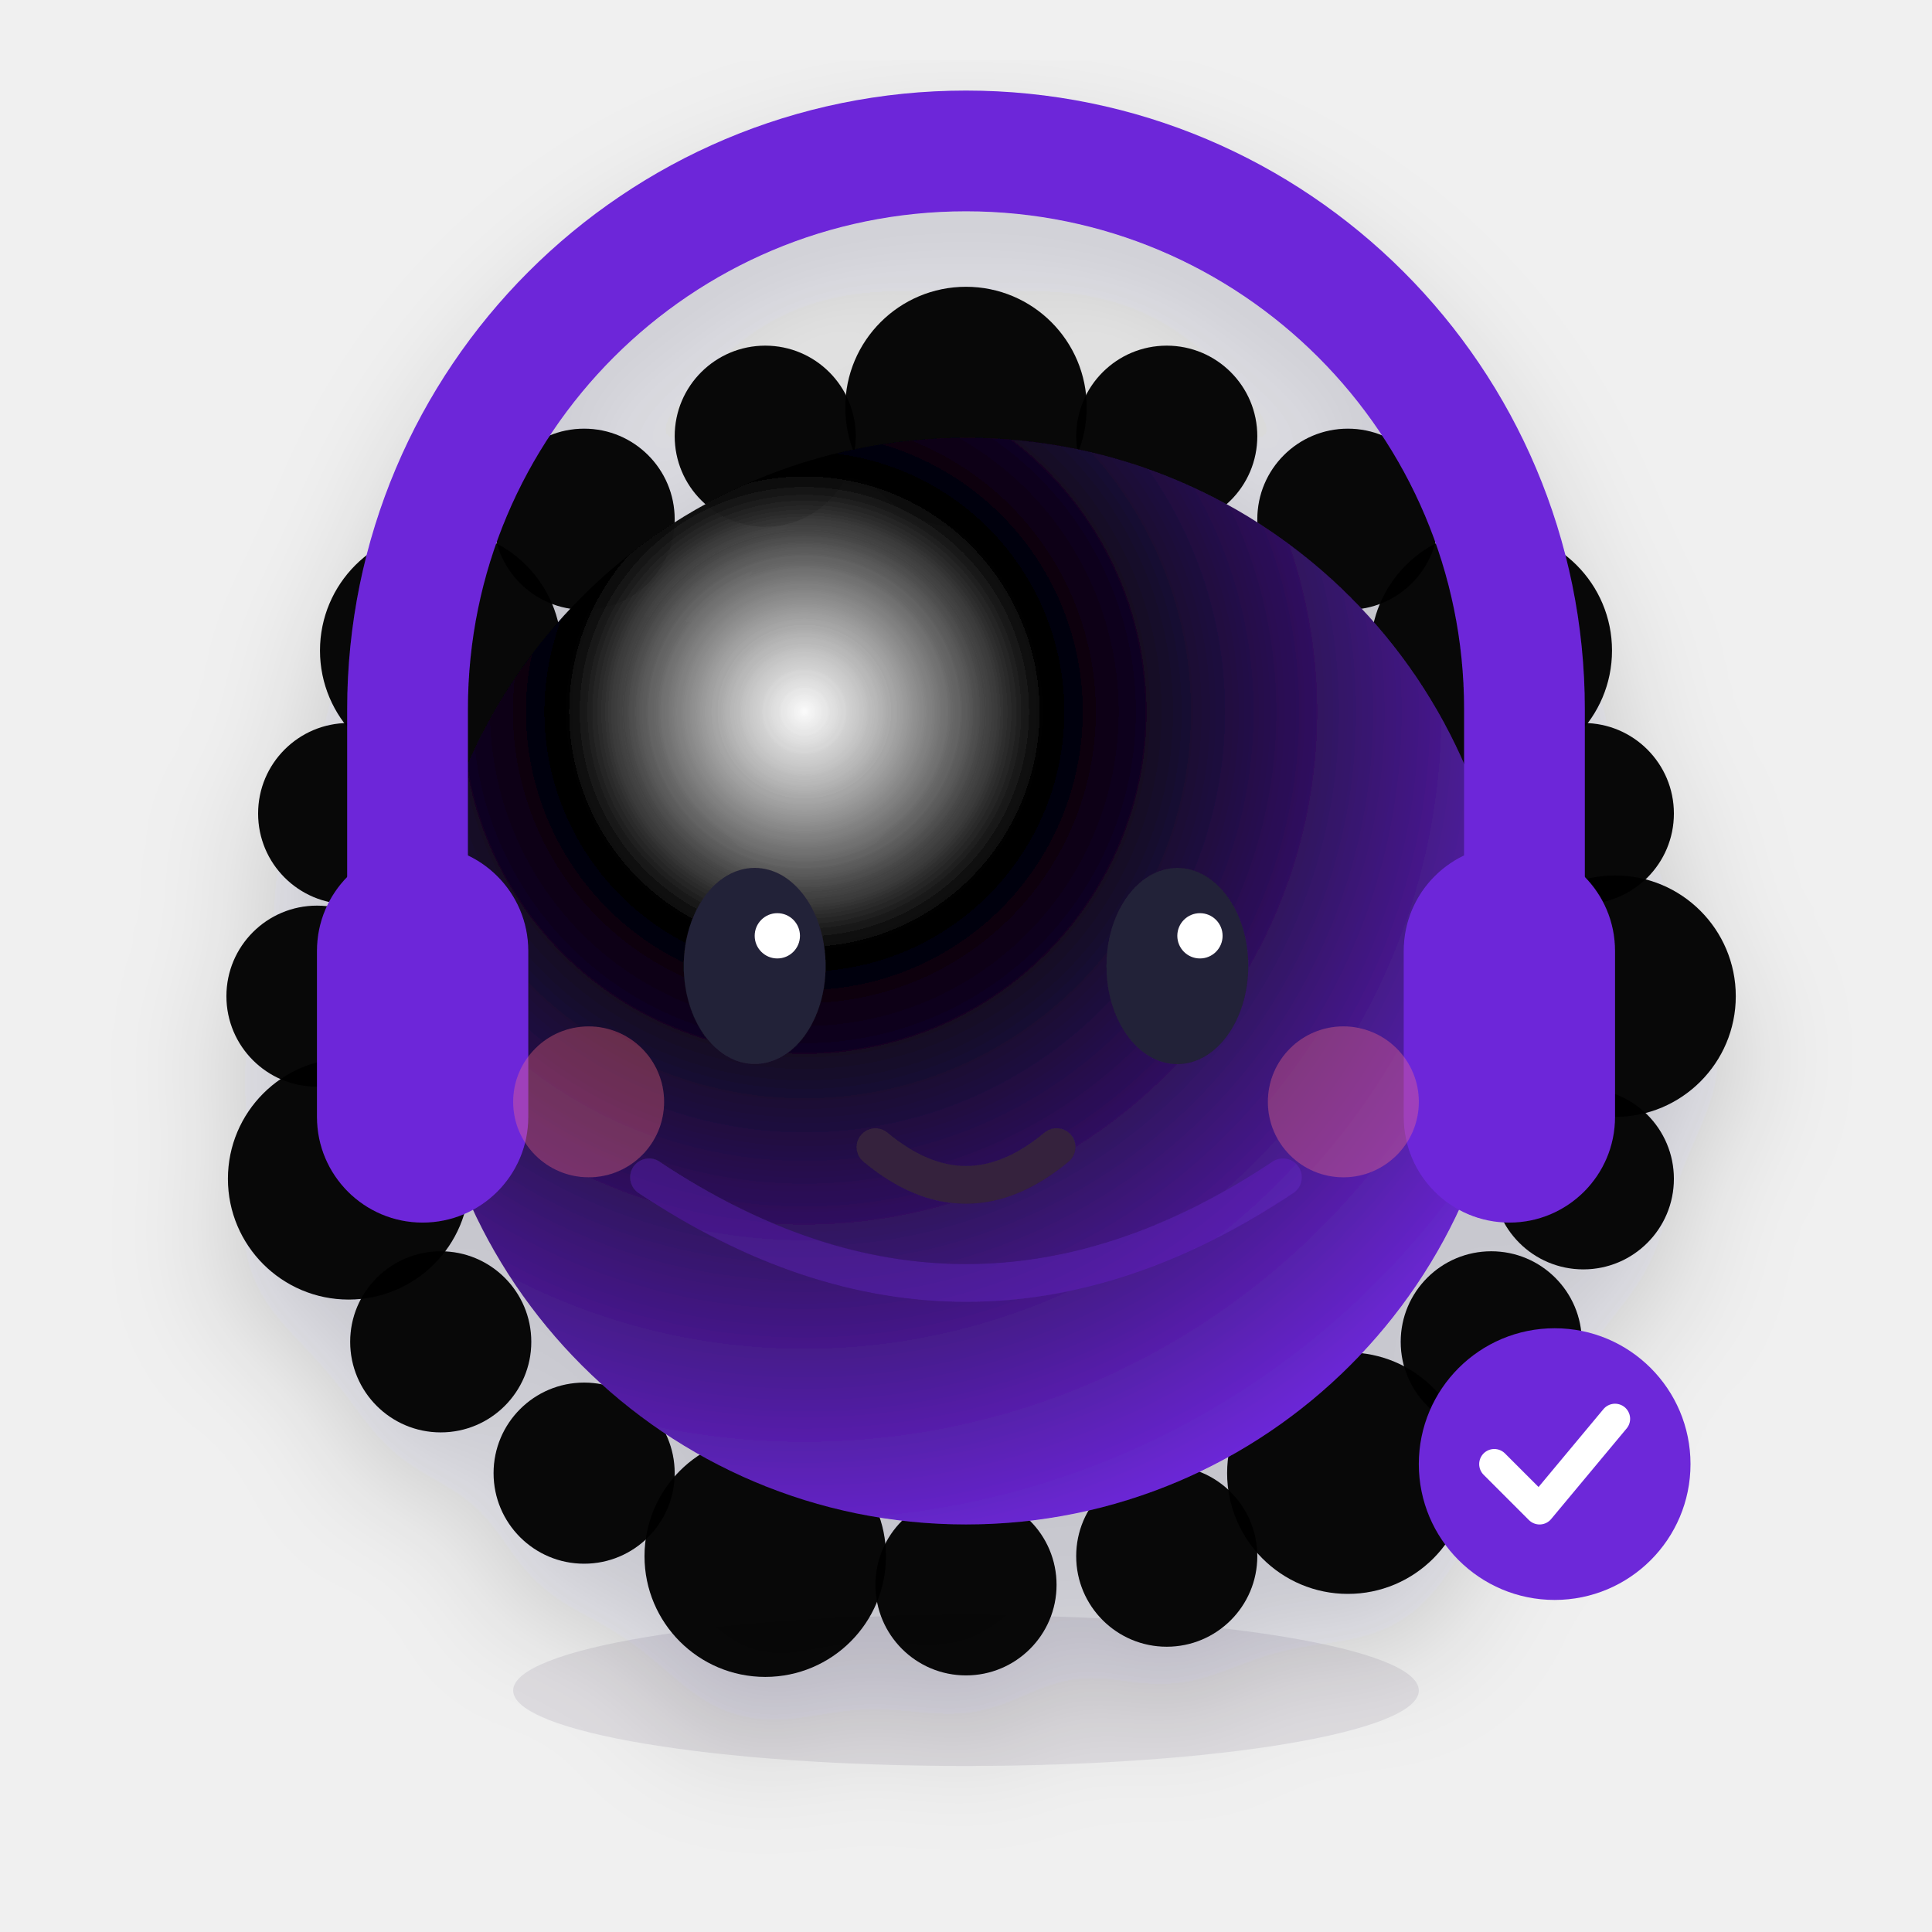
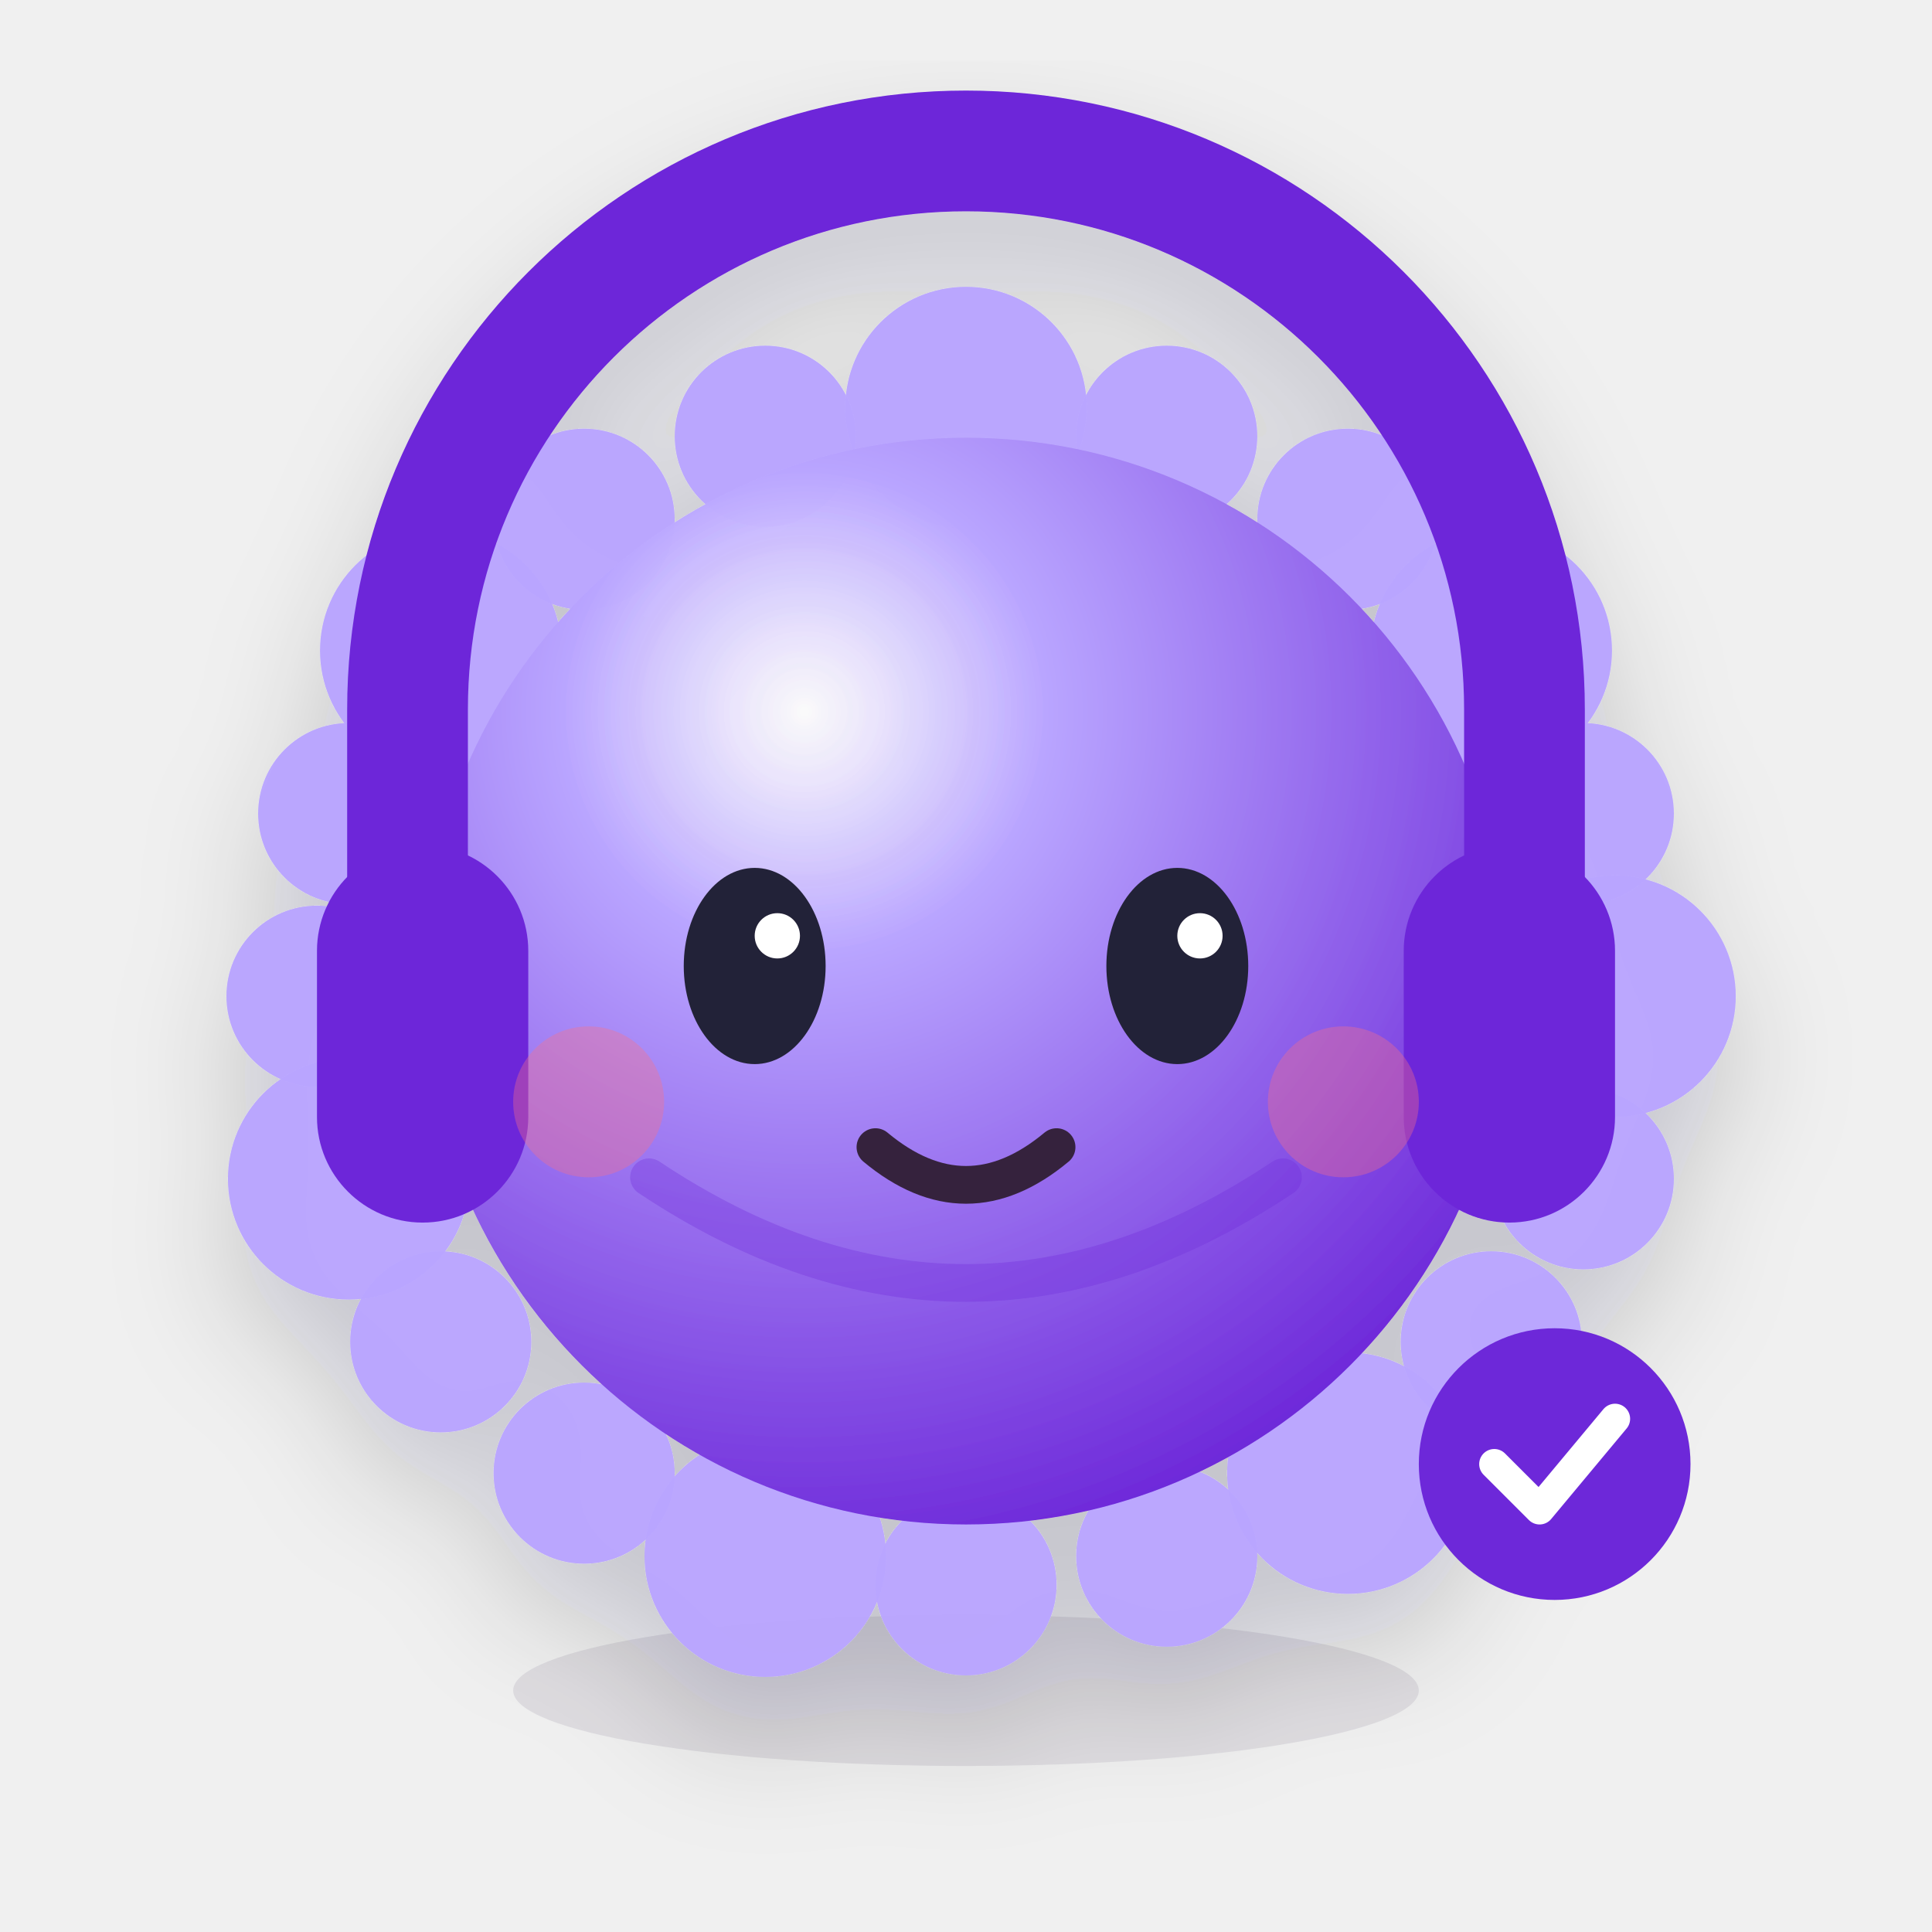
<svg xmlns="http://www.w3.org/2000/svg" viewBox="0 0 128 128" role="img" aria-labelledby="title desc">
  <defs>
    <radialGradient id="fur" cx="35%" cy="25%" r="80%">
      <stop offset="0" stop-color="#ffffff" stop-opacity=".85" />
-       <stop offset=".28" stop-color="b9a5ff" />
+       <stop offset=".28" stop-color="#b9a5ff" />
      <stop offset="1" stop-color="#6d28d9" />
    </radialGradient>
    <filter id="shadow" x="-30%" y="-30%" width="160%" height="170%">
      <feDropShadow dx="0" dy="4" stdDeviation="4" flood-color="#1b1630" flood-opacity=".18" />
    </filter>
  </defs>
  <ellipse cx="64" cy="112" rx="30" ry="5" fill="#51476a" opacity=".12" />
  <g filter="url(#shadow)">
-     <circle cx="107.0" cy="66.0" r="8" fill="b9a5ff" opacity=".96" />
-     <circle cx="104.9" cy="78.1" r="6" fill="b9a5ff" opacity=".96" />
-     <circle cx="98.8" cy="88.9" r="6" fill="b9a5ff" opacity=".96" />
-     <circle cx="89.3" cy="97.6" r="8" fill="b9a5ff" opacity=".96" />
-     <circle cx="77.3" cy="103.1" r="6" fill="b9a5ff" opacity=".96" />
-     <circle cx="64.0" cy="105.0" r="6" fill="b9a5ff" opacity=".96" />
-     <circle cx="50.7" cy="103.1" r="8" fill="b9a5ff" opacity=".96" />
-     <circle cx="38.7" cy="97.6" r="6" fill="b9a5ff" opacity=".96" />
-     <circle cx="29.2" cy="88.9" r="6" fill="b9a5ff" opacity=".96" />
-     <circle cx="23.1" cy="78.1" r="8" fill="b9a5ff" opacity=".96" />
-     <circle cx="21.0" cy="66.0" r="6" fill="b9a5ff" opacity=".96" />
-     <circle cx="23.1" cy="53.9" r="6" fill="b9a5ff" opacity=".96" />
-     <circle cx="29.2" cy="43.1" r="8" fill="b9a5ff" opacity=".96" />
-     <circle cx="38.7" cy="34.4" r="6" fill="b9a5ff" opacity=".96" />
-     <circle cx="50.7" cy="28.9" r="6" fill="b9a5ff" opacity=".96" />
-     <circle cx="64.0" cy="27.0" r="8" fill="b9a5ff" opacity=".96" />
-     <circle cx="77.3" cy="28.9" r="6" fill="b9a5ff" opacity=".96" />
-     <circle cx="89.3" cy="34.4" r="6" fill="b9a5ff" opacity=".96" />
-     <circle cx="98.8" cy="43.1" r="8" fill="b9a5ff" opacity=".96" />
-     <circle cx="104.9" cy="53.9" r="6" fill="b9a5ff" opacity=".96" />
+     <circle cx="107.0" cy="66.0" r="8" fill="#b9a5ff" opacity=".96" />
+     <circle cx="104.9" cy="78.1" r="6" fill="#b9a5ff" opacity=".96" />
+     <circle cx="98.8" cy="88.9" r="6" fill="#b9a5ff" opacity=".96" />
+     <circle cx="89.3" cy="97.6" r="8" fill="#b9a5ff" opacity=".96" />
+     <circle cx="77.3" cy="103.1" r="6" fill="#b9a5ff" opacity=".96" />
+     <circle cx="64.0" cy="105.0" r="6" fill="#b9a5ff" opacity=".96" />
+     <circle cx="50.7" cy="103.1" r="8" fill="#b9a5ff" opacity=".96" />
+     <circle cx="38.7" cy="97.6" r="6" fill="#b9a5ff" opacity=".96" />
+     <circle cx="29.2" cy="88.9" r="6" fill="#b9a5ff" opacity=".96" />
+     <circle cx="23.1" cy="78.1" r="8" fill="#b9a5ff" opacity=".96" />
+     <circle cx="21.0" cy="66.0" r="6" fill="#b9a5ff" opacity=".96" />
+     <circle cx="23.1" cy="53.9" r="6" fill="#b9a5ff" opacity=".96" />
+     <circle cx="29.2" cy="43.1" r="8" fill="#b9a5ff" opacity=".96" />
+     <circle cx="38.7" cy="34.4" r="6" fill="#b9a5ff" opacity=".96" />
+     <circle cx="50.7" cy="28.9" r="6" fill="#b9a5ff" opacity=".96" />
+     <circle cx="64.0" cy="27.0" r="8" fill="#b9a5ff" opacity=".96" />
+     <circle cx="77.3" cy="28.9" r="6" fill="#b9a5ff" opacity=".96" />
+     <circle cx="89.3" cy="34.4" r="6" fill="#b9a5ff" opacity=".96" />
+     <circle cx="98.8" cy="43.1" r="8" fill="#b9a5ff" opacity=".96" />
+     <circle cx="104.9" cy="53.9" r="6" fill="#b9a5ff" opacity=".96" />
    <circle cx="64" cy="65" r="36" fill="url(#fur)" />
    <path d="M43 78Q64 92 85 78" fill="none" stroke="#6d28d9" stroke-width="2.5" opacity=".32" stroke-linecap="round" />
    <path d="M27 62V47a37 37 0 0 1 74 0v15" fill="none" stroke="#6d28d9" stroke-width="8" stroke-linecap="round" />
    <rect x="21" y="56" width="14" height="25" rx="7" fill="#6d28d9" />
    <rect x="93" y="56" width="14" height="25" rx="7" fill="#6d28d9" />
    <ellipse cx="50" cy="64" rx="4.7" ry="6.5" fill="#242137" />
    <ellipse cx="78" cy="64" rx="4.7" ry="6.5" fill="#242137" />
    <circle cx="51.5" cy="62" r="1.5" fill="#fff" />
    <circle cx="79.5" cy="62" r="1.5" fill="#fff" />
    <path d="M58 76Q64 81 70 76" fill="none" stroke="#35233c" stroke-width="2.5" stroke-linecap="round" />
    <circle cx="39" cy="73" r="5" fill="#fb7185" opacity=".35" />
    <circle cx="89" cy="73" r="5" fill="#fb7185" opacity=".35" />
  </g>
  <circle cx="103" cy="97" r="9" fill="#6d28d9" />
  <path d="M99 97l3 3 5-6" fill="none" stroke="#fff" stroke-width="2" stroke-linecap="round" stroke-linejoin="round" />
</svg>
